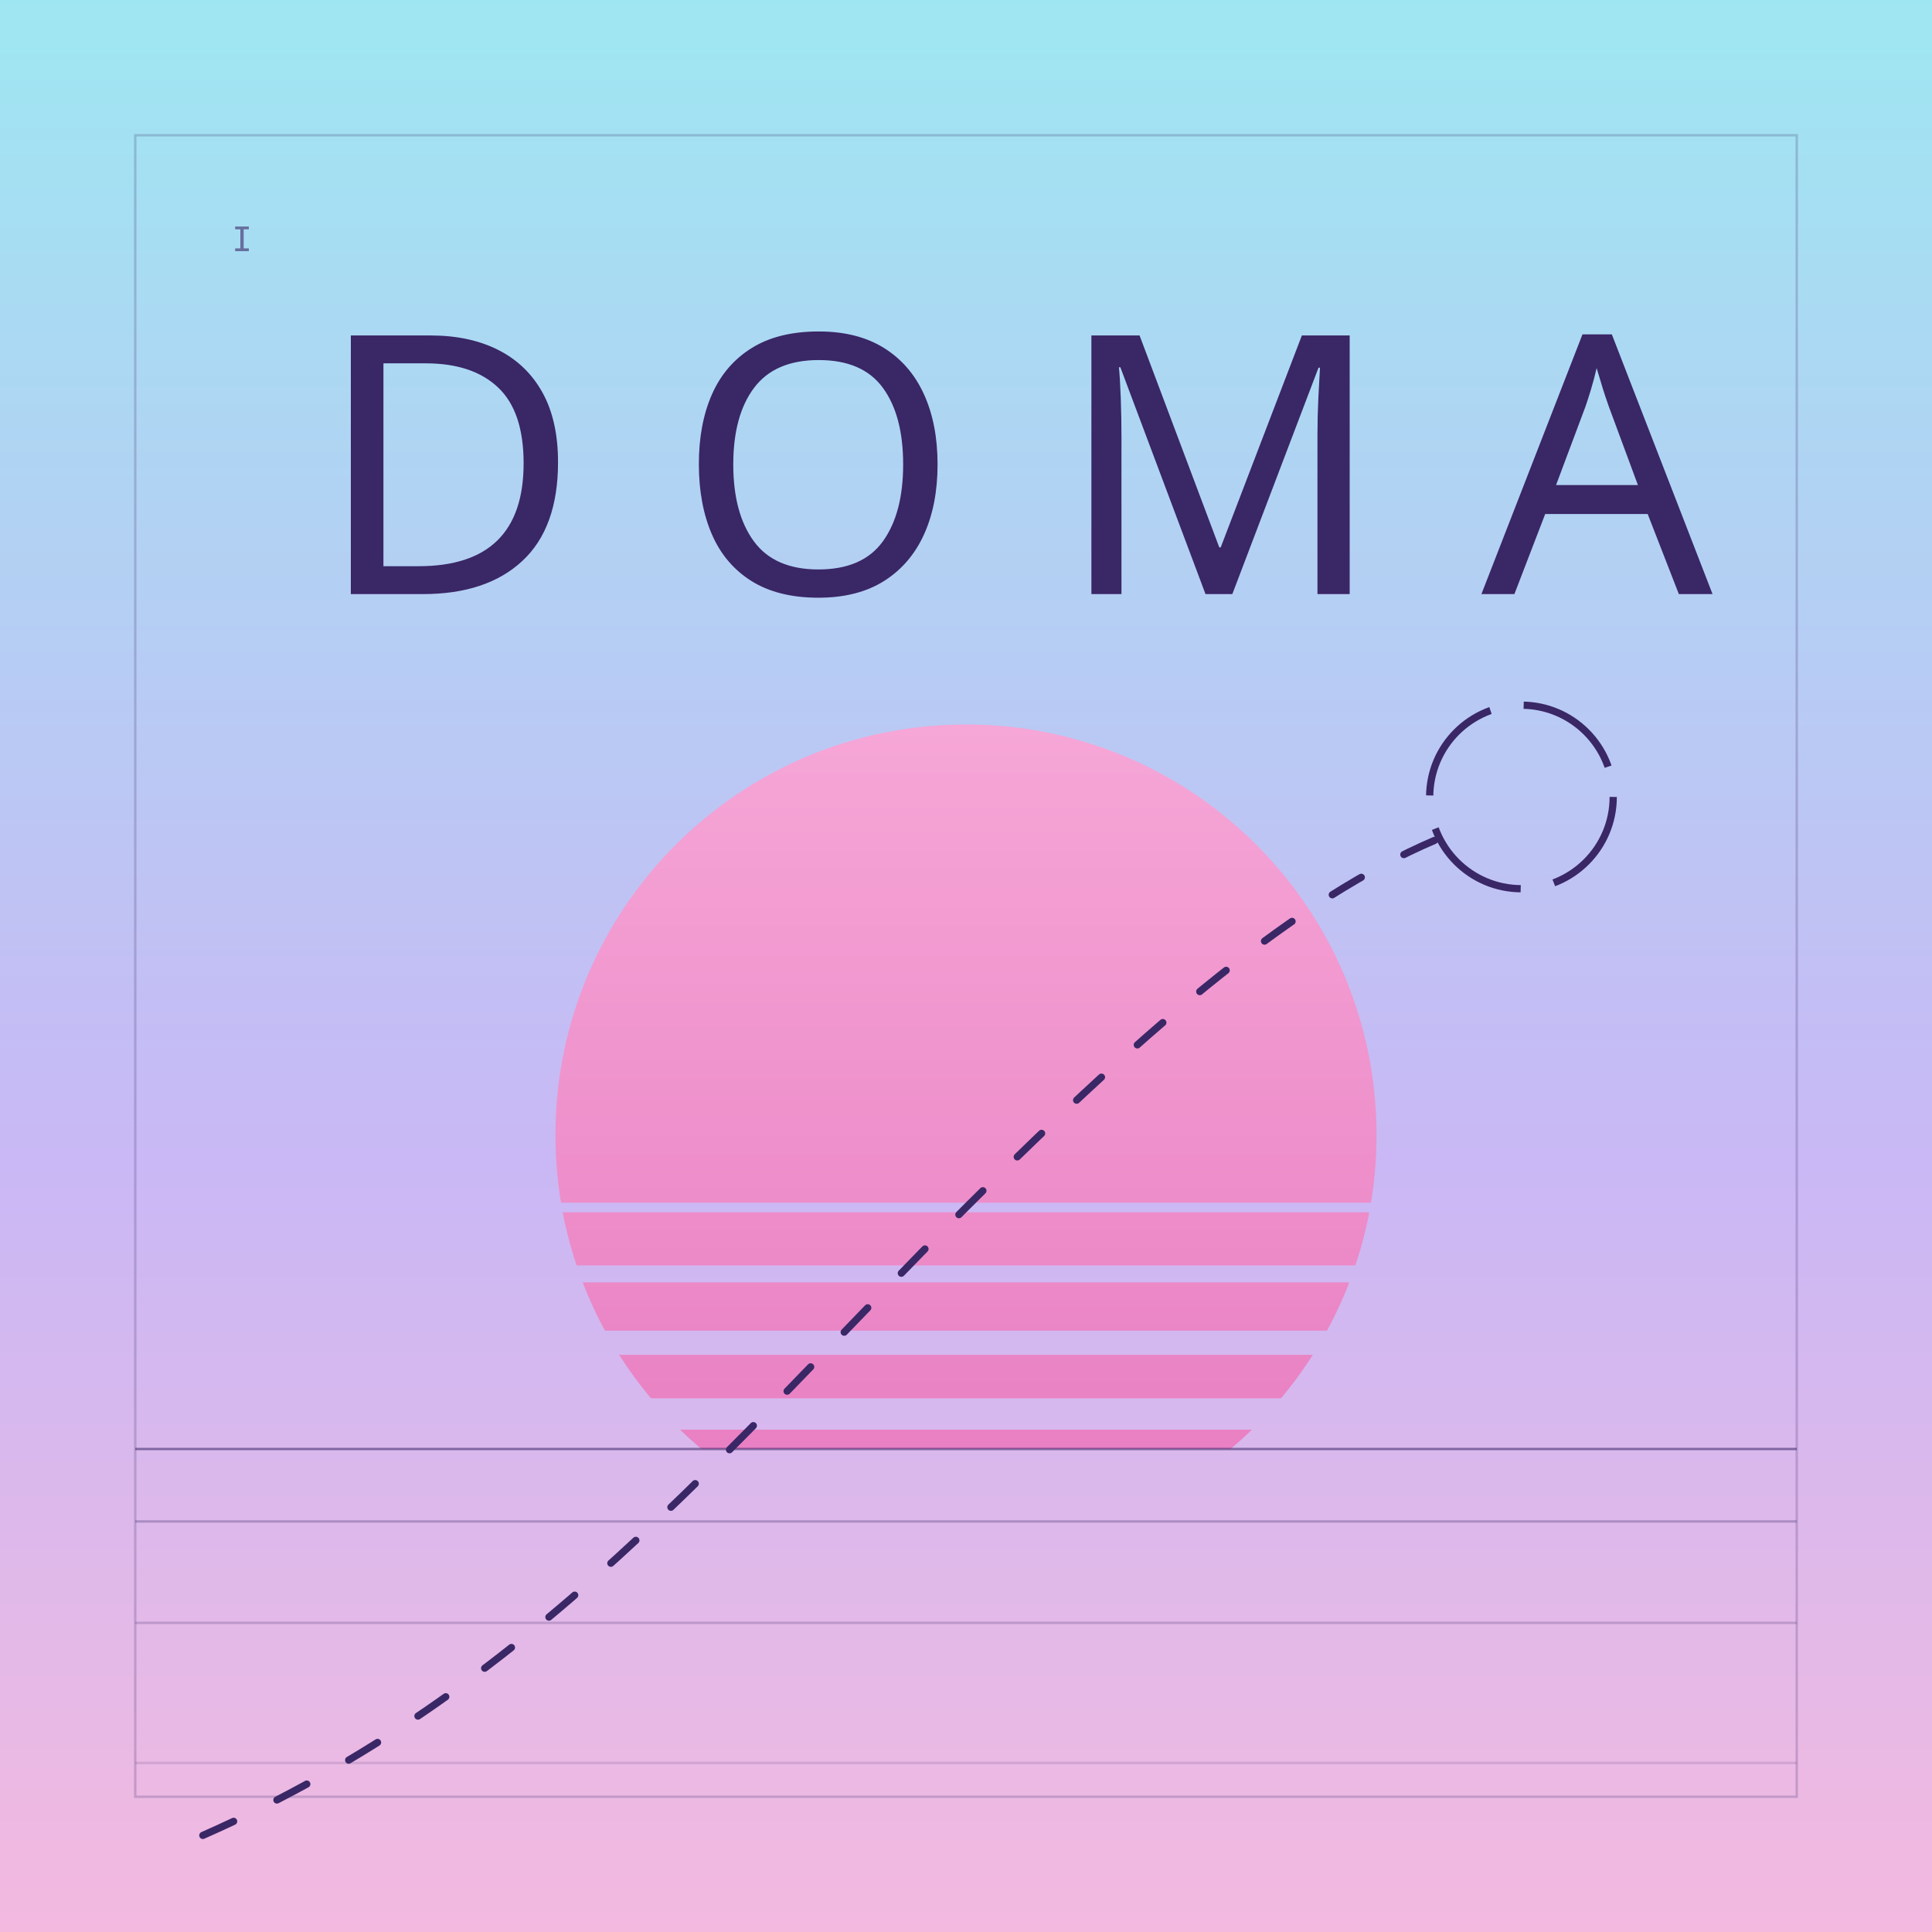
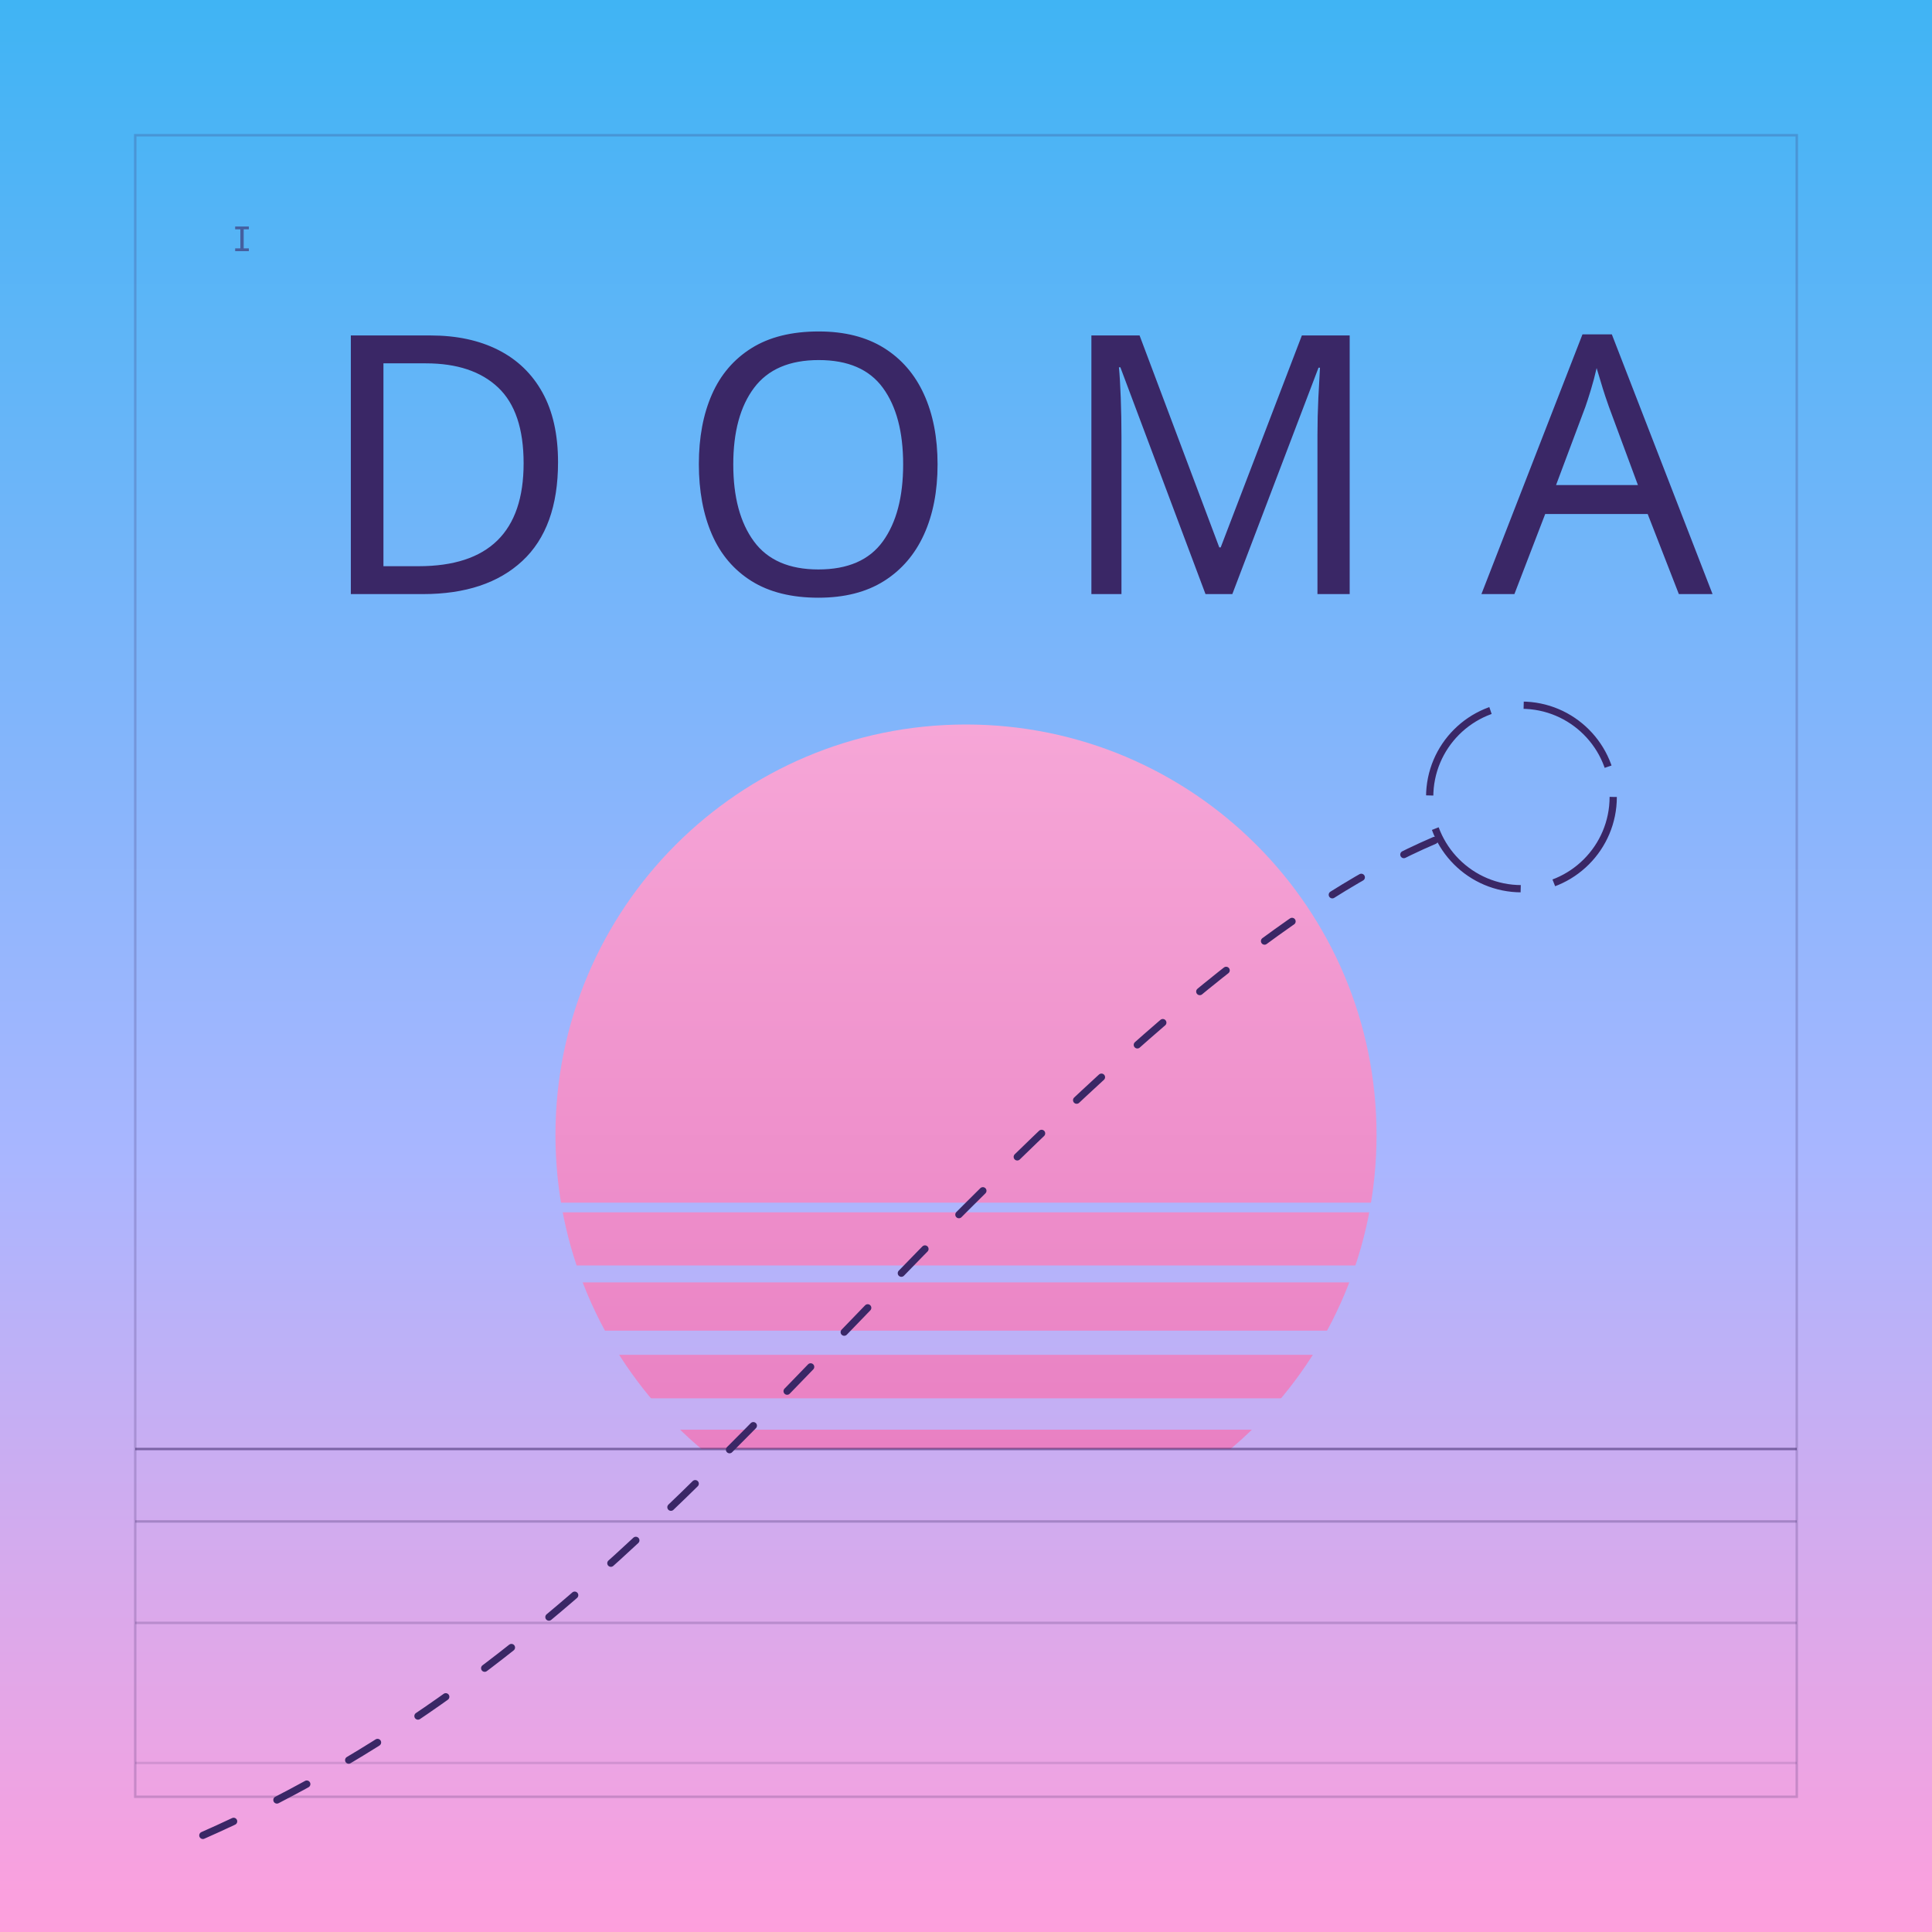
<svg xmlns="http://www.w3.org/2000/svg" viewBox="0 0 800 800" role="img" aria-label="Doma">
  <style>
    .doma-rein { stroke-dasharray: 14 20; animation: doma-flow 9s linear infinite; }
    .doma-ring { transform-box: fill-box; transform-origin: center; animation: doma-spin 30s linear infinite; }
    @keyframes doma-flow { to { stroke-dashoffset: -340; } }
    @keyframes doma-spin { to { transform: rotate(360deg); } }
  </style>
  <defs>
    <linearGradient id="doma-sky" x1="0" y1="0" x2="0" y2="1">
-       <stop offset="0" stop-color="#9EE7F2" />
-       <stop offset=".6" stop-color="#C9B8F5" />
-       <stop offset="1" stop-color="#F4B9DF" />
+       <stop offset="0" stop-color="#3FB4F4" />
+       <stop offset=".6" stop-color="#A9B6FF" />
+       <stop offset="1" stop-color="#FF9FDC" />
    </linearGradient>
    <linearGradient id="doma-sun" x1="0" y1="0" x2="0" y2="1">
      <stop offset="0" stop-color="#F6A6D7" />
      <stop offset="1" stop-color="#E77BC0" />
    </linearGradient>
    <mask id="doma-slices">
      <rect width="800" height="600" fill="#fff" />
      <rect y="498" width="800" height="4" fill="#000" />
      <rect y="524" width="800" height="7" fill="#000" />
      <rect y="551" width="800" height="10" fill="#000" />
      <rect y="579" width="800" height="13" fill="#000" />
    </mask>
  </defs>
  <rect width="800" height="800" fill="url(#doma-sky)" />
  <rect x="56" y="56" width="688" height="688" fill="none" stroke="#3A2766" stroke-width="1" opacity=".22" />
  <circle cx="400" cy="470" r="170" fill="url(#doma-sun)" mask="url(#doma-slices)" />
  <g stroke="#3A2766" stroke-width="1">
    <line x1="56" y1="600" x2="744" y2="600" opacity=".55" />
    <line x1="56" y1="630" x2="744" y2="630" opacity=".3" />
    <line x1="56" y1="672" x2="744" y2="672" opacity=".22" />
    <line x1="56" y1="730" x2="744" y2="730" opacity=".15" />
  </g>
  <path class="doma-rein" d="M84,760 C220,700 300,600 400,500 C478,422 538,372 594,348" fill="none" stroke="#3A2766" stroke-width="3" stroke-linecap="round" />
  <circle class="doma-ring" cx="630" cy="330" r="38" fill="none" stroke="#3A2766" stroke-width="3" stroke-dasharray="46 14" />
  <text x="96" y="104" font-family="'Space Mono', monospace" font-size="14" letter-spacing="5" fill="#3A2766" opacity=".6">I</text>
  <text x="420" y="246" text-anchor="middle" font-family="Jost, sans-serif" font-weight="300" font-size="150" letter-spacing="40" fill="#3A2766">DOMA</text>
</svg>
